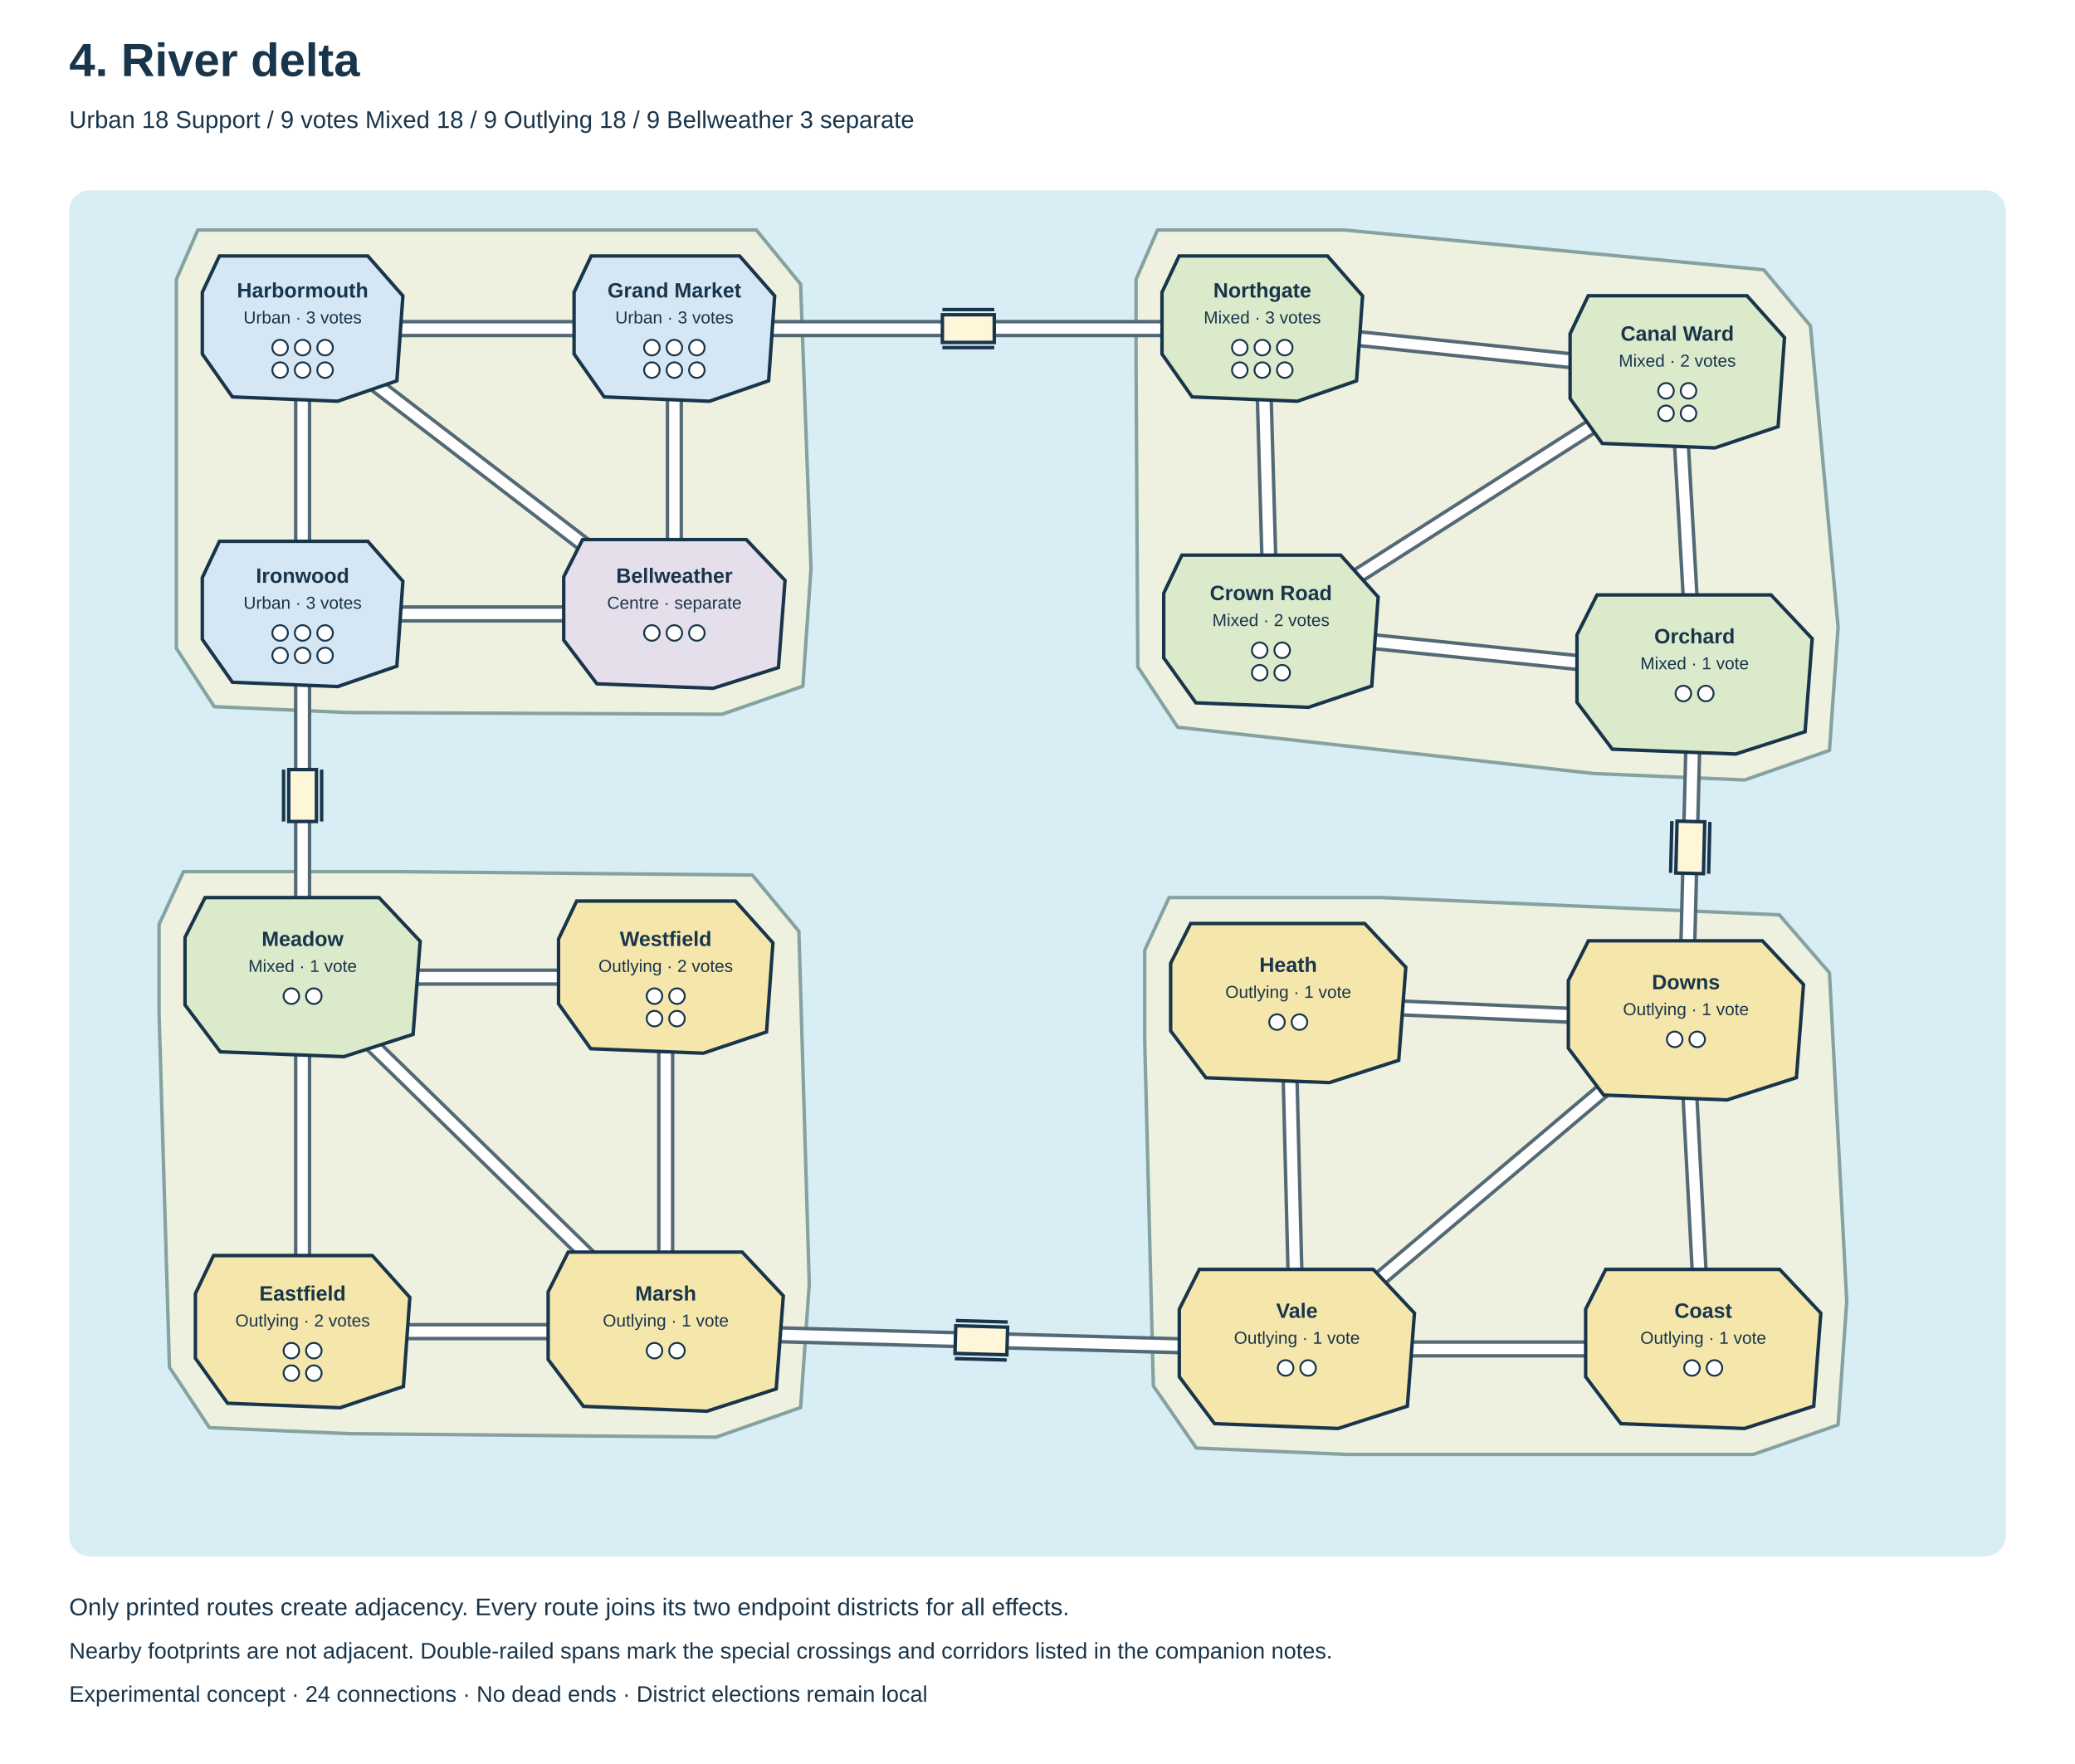
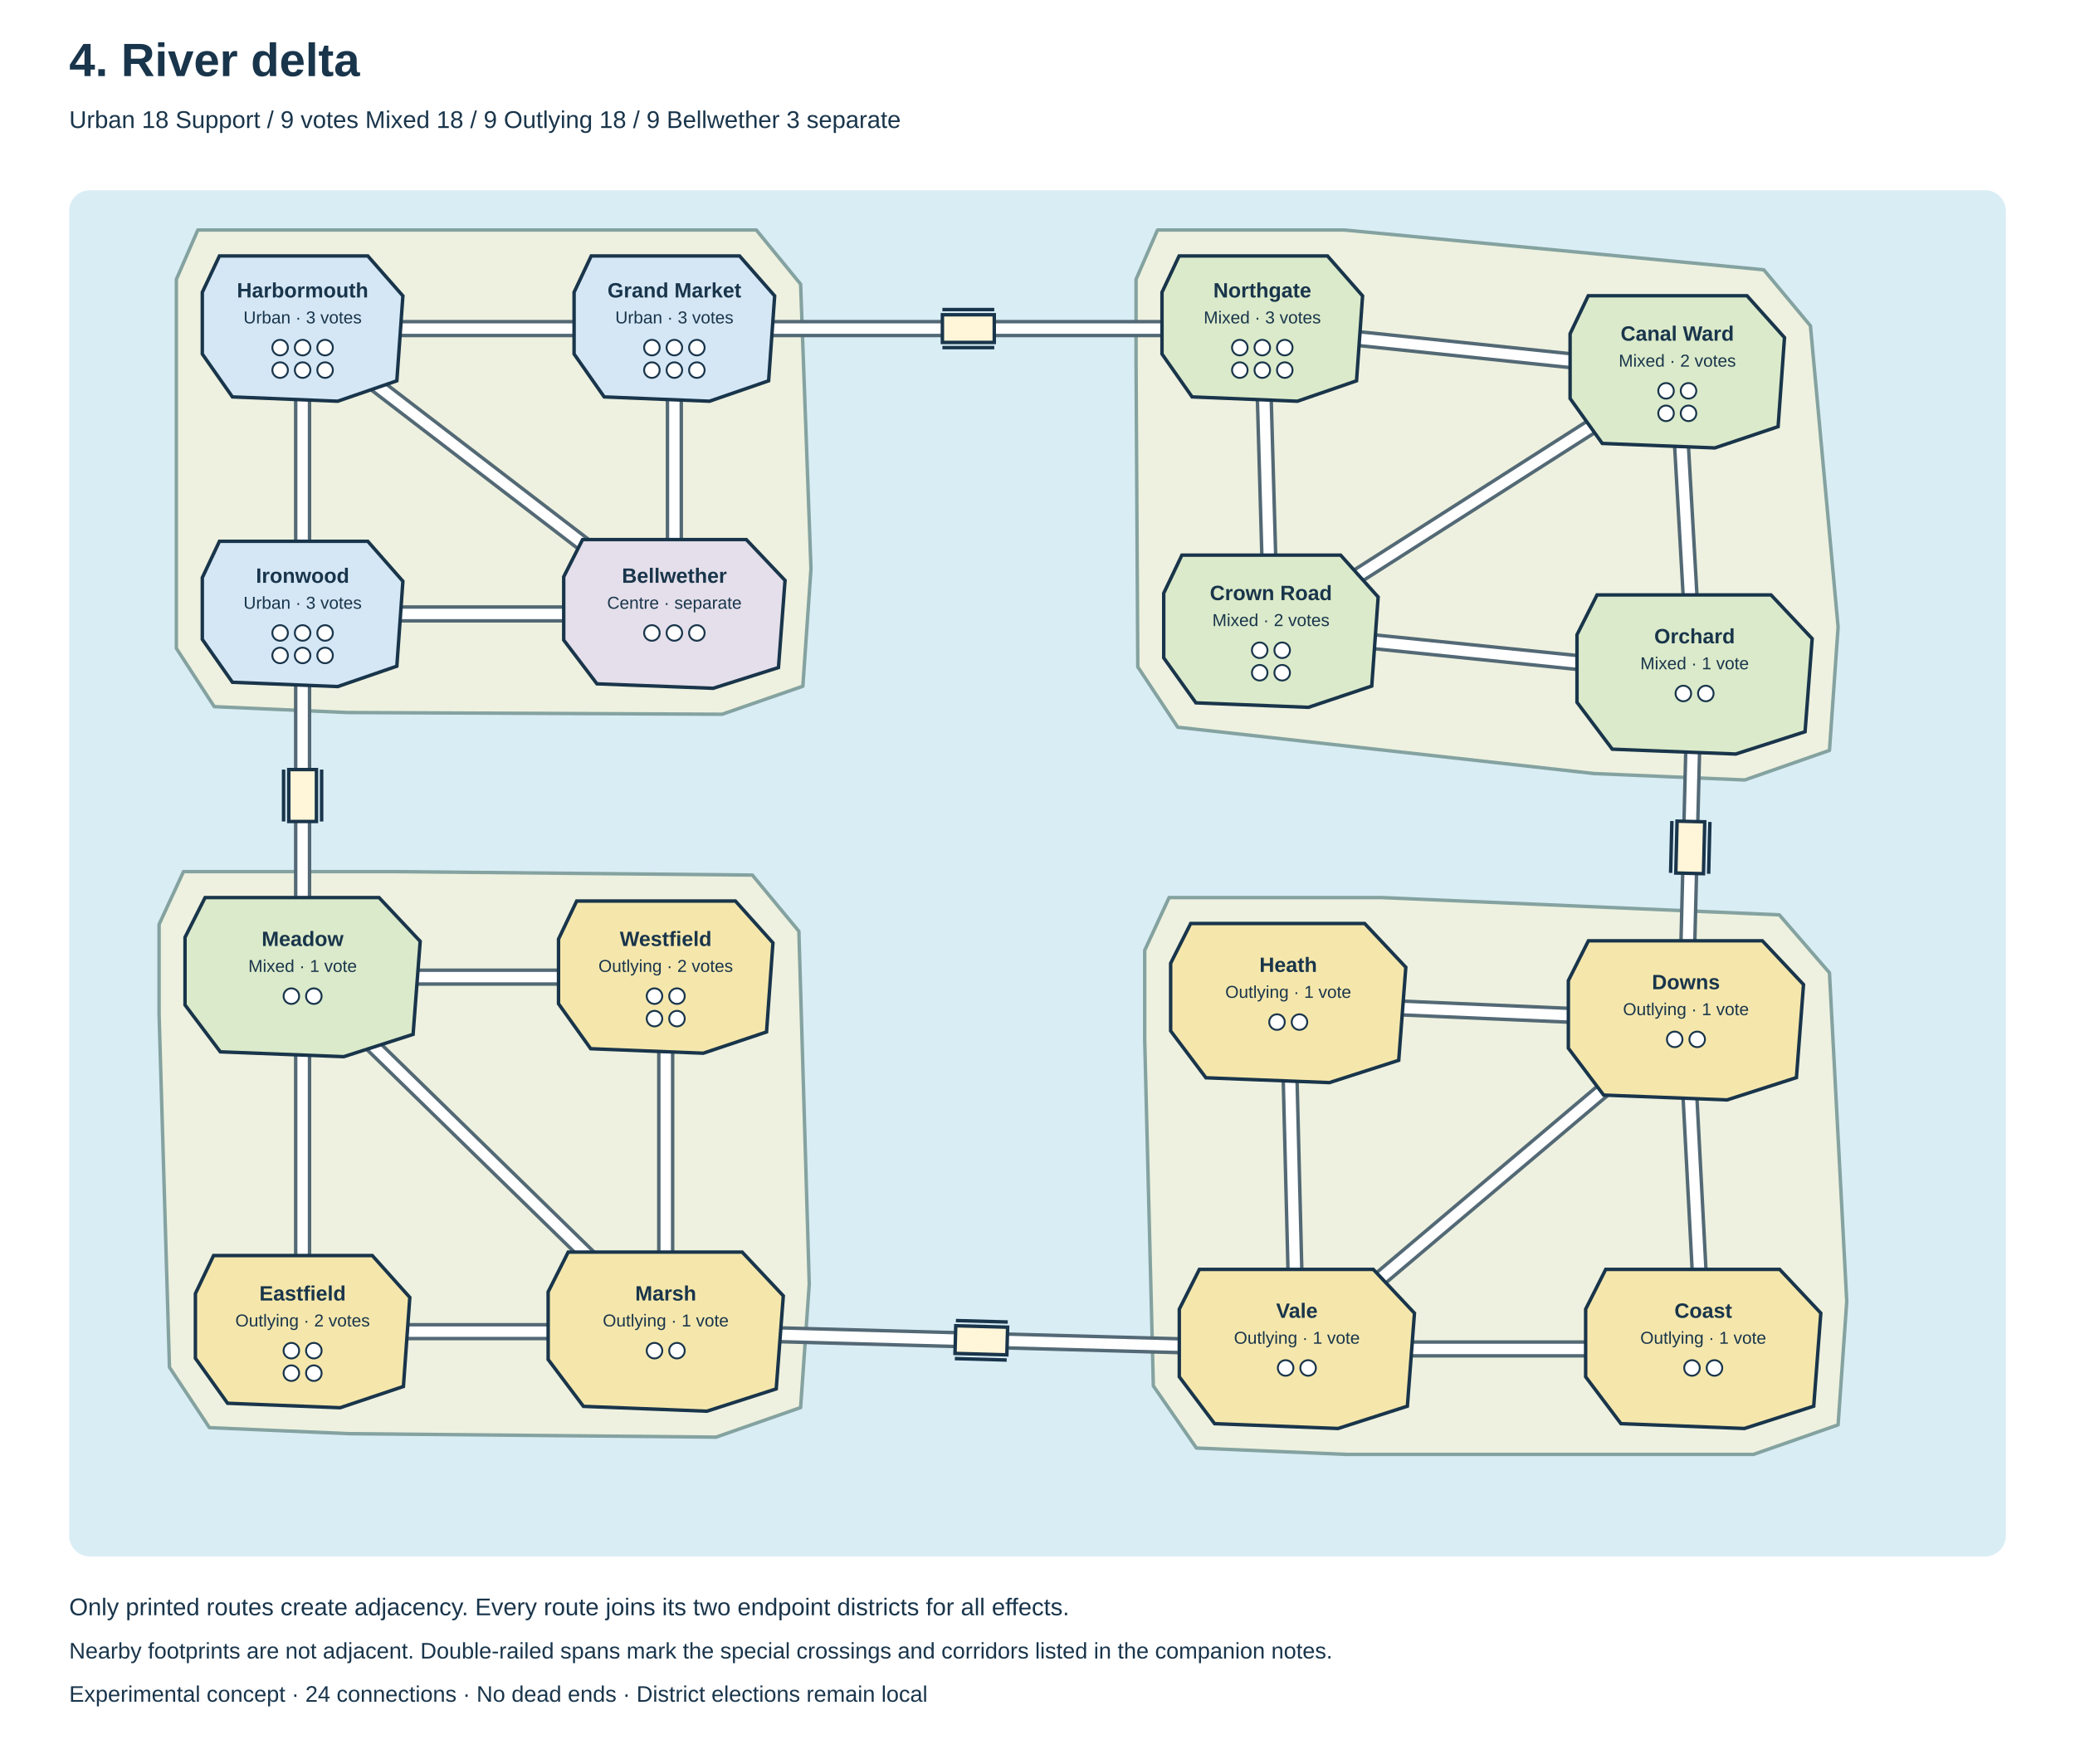
<svg xmlns="http://www.w3.org/2000/svg" viewBox="0 0 1200 1020" role="img" aria-labelledby="title desc">
  <style>text{font-family:Arial,sans-serif;fill:#19354b}.name{font-size:12px;font-weight:700}.detail{font-size:10px}.terrain{font-size:15px;font-style:italic;fill:#355564}</style>
  <rect width="1200" height="1020" fill="white" />
  <text x="40" y="44" font-size="27" font-weight="700">4. River delta</text>
-   <text x="40" y="74" font-size="14">Urban 18 Support / 9 votes     Mixed 18 / 9     Outlying 18 / 9     Bellweather 3 separate</text>
+   <text x="40" y="74" font-size="14">Urban 18 Support / 9 votes     Mixed 18 / 9     Outlying 18 / 9     Bellwether 3 separate</text>
  <rect x="40" y="110" width="1120" height="790" rx="12" fill="#d9edf5" />
  <polygon points="102.0,161.5 114.4,133.0 437.4,133.0 463.0,164.3 469.0,328.9 464.3,396.8 417.6,413.0 200.6,412.0 123.9,408.6 102.0,374.9" fill="#eef1df" stroke="#84a2a0" stroke-width="2" stroke-linejoin="round" />
  <polygon points="657.0,161.5 669.4,133.0 777.5,133.0 1020.0,156.0 1047.0,188.4 1063.0,362.6 1058.0,433.9 1009.0,451.0 921.9,447.3 681.1,420.5 658.0,385.6 657.0,209.9" fill="#eef1df" stroke="#84a2a0" stroke-width="2" stroke-linejoin="round" />
  <polygon points="92.0,534.5 106.1,504.0 228.9,504.0 435.1,506.0 462.0,538.5 468.0,742.5 463.0,813.9 414.1,831.0 201.9,829.0 121.1,825.5 98.0,790.6 92.0,586.4" fill="#eef1df" stroke="#84a2a0" stroke-width="2" stroke-linejoin="round" />
  <polygon points="662.0,549.5 676.1,519.0 799.0,519.0 1029.0,529.0 1058.0,562.5 1068.0,752.5 1063.0,823.9 1014.0,841.0 779.0,841.0 691.9,837.3 667.0,801.4 662.0,601.4" fill="#eef1df" stroke="#84a2a0" stroke-width="2" stroke-linejoin="round" />
  <g data-route="B-D">
    <path d="M 390,190 L 730,190" fill="none" stroke="#536975" stroke-width="10" stroke-linecap="round" />
    <path d="M 390,190 L 730,190" fill="none" stroke="#ffffff" stroke-width="6" />
  </g>
  <g transform="translate(560.0 190.0) rotate(0.0)" aria-label="bridge">
    <rect x="-15" y="-8" width="30" height="16" fill="#fff5d8" stroke="#19354b" stroke-width="2" />
    <path d="M -15,-11 h30 M -15,11 h30" stroke="#19354b" stroke-width="2" />
  </g>
  <g data-route="G-M">
    <path d="M 980,390 L 975,590" fill="none" stroke="#536975" stroke-width="10" stroke-linecap="round" />
    <path d="M 980,390 L 975,590" fill="none" stroke="#ffffff" stroke-width="6" />
  </g>
  <g transform="translate(977.5 490.0) rotate(91.4)" aria-label="bridge">
    <rect x="-15" y="-8" width="30" height="16" fill="#fff5d8" stroke="#19354b" stroke-width="2" />
    <path d="M -15,-11 h30 M -15,11 h30" stroke="#19354b" stroke-width="2" />
  </g>
  <g data-route="N-K">
    <path d="M 750,780 L 385,770" fill="none" stroke="#536975" stroke-width="10" stroke-linecap="round" />
    <path d="M 750,780 L 385,770" fill="none" stroke="#ffffff" stroke-width="6" />
  </g>
  <g transform="translate(567.5 775.0) rotate(-178.4)" aria-label="bridge">
    <rect x="-15" y="-8" width="30" height="16" fill="#fff5d8" stroke="#19354b" stroke-width="2" />
    <path d="M -15,-11 h30 M -15,11 h30" stroke="#19354b" stroke-width="2" />
  </g>
  <g data-route="C-H">
    <path d="M 175,355 L 175,565" fill="none" stroke="#536975" stroke-width="10" stroke-linecap="round" />
    <path d="M 175,355 L 175,565" fill="none" stroke="#ffffff" stroke-width="6" />
  </g>
  <g transform="translate(175.0 460.0) rotate(90.0)" aria-label="bridge">
    <rect x="-15" y="-8" width="30" height="16" fill="#fff5d8" stroke="#19354b" stroke-width="2" />
    <path d="M -15,-11 h30 M -15,11 h30" stroke="#19354b" stroke-width="2" />
  </g>
  <g data-route="A-C">
    <path d="M 175,190 L 175,355" fill="none" stroke="#536975" stroke-width="10" stroke-linecap="round" />
    <path d="M 175,190 L 175,355" fill="none" stroke="#ffffff" stroke-width="6" />
  </g>
  <g data-route="B-X">
    <path d="M 390,190 L 390,355" fill="none" stroke="#536975" stroke-width="10" stroke-linecap="round" />
    <path d="M 390,190 L 390,355" fill="none" stroke="#ffffff" stroke-width="6" />
  </g>
  <g data-route="D-F">
    <path d="M 730,190 L 735,365" fill="none" stroke="#536975" stroke-width="10" stroke-linecap="round" />
    <path d="M 730,190 L 735,365" fill="none" stroke="#ffffff" stroke-width="6" />
  </g>
  <g data-route="E-G">
    <path d="M 970,215 L 980,390" fill="none" stroke="#536975" stroke-width="10" stroke-linecap="round" />
    <path d="M 970,215 L 980,390" fill="none" stroke="#ffffff" stroke-width="6" />
  </g>
  <g data-route="M-O">
    <path d="M 975,590 L 985,780" fill="none" stroke="#536975" stroke-width="10" stroke-linecap="round" />
    <path d="M 975,590 L 985,780" fill="none" stroke="#ffffff" stroke-width="6" />
  </g>
  <g data-route="L-N">
    <path d="M 745,580 L 750,780" fill="none" stroke="#536975" stroke-width="10" stroke-linecap="round" />
    <path d="M 745,580 L 750,780" fill="none" stroke="#ffffff" stroke-width="6" />
  </g>
  <g data-route="H-J">
    <path d="M 175,565 L 175,770" fill="none" stroke="#536975" stroke-width="10" stroke-linecap="round" />
    <path d="M 175,565 L 175,770" fill="none" stroke="#ffffff" stroke-width="6" />
  </g>
  <g data-route="I-K">
    <path d="M 385,565 L 385,770" fill="none" stroke="#536975" stroke-width="10" stroke-linecap="round" />
    <path d="M 385,565 L 385,770" fill="none" stroke="#ffffff" stroke-width="6" />
  </g>
  <g data-route="H-I">
    <path d="M 175,565 L 385,565" fill="none" stroke="#536975" stroke-width="10" stroke-linecap="round" />
    <path d="M 175,565 L 385,565" fill="none" stroke="#ffffff" stroke-width="6" />
  </g>
  <g data-route="A-B">
    <path d="M 175,190 L 390,190" fill="none" stroke="#536975" stroke-width="10" stroke-linecap="round" />
    <path d="M 175,190 L 390,190" fill="none" stroke="#ffffff" stroke-width="6" />
  </g>
  <g data-route="L-M">
    <path d="M 745,580 L 975,590" fill="none" stroke="#536975" stroke-width="10" stroke-linecap="round" />
    <path d="M 745,580 L 975,590" fill="none" stroke="#ffffff" stroke-width="6" />
  </g>
  <g data-route="J-K">
    <path d="M 175,770 L 385,770" fill="none" stroke="#536975" stroke-width="10" stroke-linecap="round" />
    <path d="M 175,770 L 385,770" fill="none" stroke="#ffffff" stroke-width="6" />
  </g>
  <g data-route="C-X">
    <path d="M 175,355 L 390,355" fill="none" stroke="#536975" stroke-width="10" stroke-linecap="round" />
    <path d="M 175,355 L 390,355" fill="none" stroke="#ffffff" stroke-width="6" />
  </g>
  <g data-route="N-O">
    <path d="M 750,780 L 985,780" fill="none" stroke="#536975" stroke-width="10" stroke-linecap="round" />
    <path d="M 750,780 L 985,780" fill="none" stroke="#ffffff" stroke-width="6" />
  </g>
  <g data-route="D-E">
    <path d="M 730,190 L 970,215" fill="none" stroke="#536975" stroke-width="10" stroke-linecap="round" />
    <path d="M 730,190 L 970,215" fill="none" stroke="#ffffff" stroke-width="6" />
  </g>
  <g data-route="F-G">
    <path d="M 735,365 L 980,390" fill="none" stroke="#536975" stroke-width="10" stroke-linecap="round" />
    <path d="M 735,365 L 980,390" fill="none" stroke="#ffffff" stroke-width="6" />
  </g>
  <g data-route="A-X">
    <path d="M 175,190 L 390,355" fill="none" stroke="#536975" stroke-width="10" stroke-linecap="round" />
    <path d="M 175,190 L 390,355" fill="none" stroke="#ffffff" stroke-width="6" />
  </g>
  <g data-route="E-F">
    <path d="M 970,215 L 735,365" fill="none" stroke="#536975" stroke-width="10" stroke-linecap="round" />
    <path d="M 970,215 L 735,365" fill="none" stroke="#ffffff" stroke-width="6" />
  </g>
  <g data-route="H-K">
    <path d="M 175,565 L 385,770" fill="none" stroke="#536975" stroke-width="10" stroke-linecap="round" />
    <path d="M 175,565 L 385,770" fill="none" stroke="#ffffff" stroke-width="6" />
  </g>
  <g data-route="M-N">
    <path d="M 975,590 L 750,780" fill="none" stroke="#536975" stroke-width="10" stroke-linecap="round" />
    <path d="M 975,590 L 750,780" fill="none" stroke="#ffffff" stroke-width="6" />
  </g>
  <g data-district="A">
    <polygon points="126.9,148.0 212.7,148.0 233.0,171.1 229.5,220.2 195.3,232.0 134.4,229.5 117.0,204.7 117.0,169.0" fill="#d5e7f5" stroke="#19354b" stroke-width="2" />
    <text class="name" x="175" y="172" text-anchor="middle">Harbormouth</text>
    <text class="detail" x="175" y="187" text-anchor="middle">Urban · 3 votes</text>
    <circle cx="162.0" cy="201" r="4.5" fill="white" stroke="#19354b" stroke-width="1.1" />
    <circle cx="175.0" cy="201" r="4.5" fill="white" stroke="#19354b" stroke-width="1.1" />
    <circle cx="188.0" cy="201" r="4.5" fill="white" stroke="#19354b" stroke-width="1.1" />
    <circle cx="162.0" cy="214" r="4.5" fill="white" stroke="#19354b" stroke-width="1.1" />
    <circle cx="175.0" cy="214" r="4.5" fill="white" stroke="#19354b" stroke-width="1.1" />
    <circle cx="188.0" cy="214" r="4.5" fill="white" stroke="#19354b" stroke-width="1.1" />
  </g>
  <g data-district="B">
    <polygon points="341.9,148.0 427.7,148.0 448.0,171.1 444.5,220.2 410.3,232.0 349.4,229.5 332.0,204.7 332.0,169.0" fill="#d5e7f5" stroke="#19354b" stroke-width="2" />
    <text class="name" x="390" y="172" text-anchor="middle">Grand Market</text>
    <text class="detail" x="390" y="187" text-anchor="middle">Urban · 3 votes</text>
    <circle cx="377.0" cy="201" r="4.5" fill="white" stroke="#19354b" stroke-width="1.1" />
    <circle cx="390.0" cy="201" r="4.5" fill="white" stroke="#19354b" stroke-width="1.1" />
    <circle cx="403.0" cy="201" r="4.5" fill="white" stroke="#19354b" stroke-width="1.1" />
    <circle cx="377.0" cy="214" r="4.5" fill="white" stroke="#19354b" stroke-width="1.1" />
    <circle cx="390.0" cy="214" r="4.5" fill="white" stroke="#19354b" stroke-width="1.1" />
    <circle cx="403.0" cy="214" r="4.5" fill="white" stroke="#19354b" stroke-width="1.1" />
  </g>
  <g data-district="C">
    <polygon points="126.9,313.0 212.7,313.0 233.0,336.1 229.5,385.2 195.3,397.0 134.4,394.5 117.0,369.7 117.0,334.0" fill="#d5e7f5" stroke="#19354b" stroke-width="2" />
    <text class="name" x="175" y="337" text-anchor="middle">Ironwood</text>
    <text class="detail" x="175" y="352" text-anchor="middle">Urban · 3 votes</text>
    <circle cx="162.0" cy="366" r="4.5" fill="white" stroke="#19354b" stroke-width="1.1" />
    <circle cx="175.0" cy="366" r="4.5" fill="white" stroke="#19354b" stroke-width="1.1" />
    <circle cx="188.0" cy="366" r="4.5" fill="white" stroke="#19354b" stroke-width="1.1" />
    <circle cx="162.0" cy="379" r="4.5" fill="white" stroke="#19354b" stroke-width="1.1" />
    <circle cx="175.0" cy="379" r="4.5" fill="white" stroke="#19354b" stroke-width="1.1" />
    <circle cx="188.0" cy="379" r="4.5" fill="white" stroke="#19354b" stroke-width="1.1" />
  </g>
  <g data-district="X">
    <polygon points="336.9,312.0 431.6,312.0 454.0,335.6 450.2,386.0 412.4,398.0 345.2,395.4 326.0,370.1 326.0,333.5" fill="#e4dfea" stroke="#19354b" stroke-width="2" />
-     <text class="name" x="390" y="337" text-anchor="middle">Bellweather</text>
+     <text class="name" x="390" y="337" text-anchor="middle">Bellwether</text>
    <text class="detail" x="390" y="352" text-anchor="middle">Centre · separate</text>
    <circle cx="377.0" cy="366" r="4.5" fill="white" stroke="#19354b" stroke-width="1.1" />
    <circle cx="390.0" cy="366" r="4.5" fill="white" stroke="#19354b" stroke-width="1.1" />
    <circle cx="403.0" cy="366" r="4.5" fill="white" stroke="#19354b" stroke-width="1.1" />
  </g>
  <g data-district="D">
    <polygon points="681.9,148.0 767.7,148.0 788.0,171.1 784.5,220.2 750.3,232.0 689.4,229.5 672.0,204.7 672.0,169.0" fill="#dbeaca" stroke="#19354b" stroke-width="2" />
    <text class="name" x="730" y="172" text-anchor="middle">Northgate</text>
    <text class="detail" x="730" y="187" text-anchor="middle">Mixed · 3 votes</text>
    <circle cx="717.0" cy="201" r="4.5" fill="white" stroke="#19354b" stroke-width="1.1" />
    <circle cx="730.0" cy="201" r="4.5" fill="white" stroke="#19354b" stroke-width="1.1" />
    <circle cx="743.0" cy="201" r="4.5" fill="white" stroke="#19354b" stroke-width="1.1" />
    <circle cx="717.0" cy="214" r="4.5" fill="white" stroke="#19354b" stroke-width="1.1" />
    <circle cx="730.0" cy="214" r="4.5" fill="white" stroke="#19354b" stroke-width="1.1" />
    <circle cx="743.0" cy="214" r="4.5" fill="white" stroke="#19354b" stroke-width="1.1" />
  </g>
  <g data-district="E">
    <polygon points="918.5,171.0 1010.3,171.0 1032.0,195.2 1028.3,246.7 991.7,259.0 926.6,256.4 908.0,230.4 908.0,193.0" fill="#dbeaca" stroke="#19354b" stroke-width="2" />
    <text class="name" x="970" y="197" text-anchor="middle">Canal Ward</text>
    <text class="detail" x="970" y="212" text-anchor="middle">Mixed · 2 votes</text>
    <circle cx="963.5" cy="226" r="4.5" fill="white" stroke="#19354b" stroke-width="1.1" />
    <circle cx="976.5" cy="226" r="4.5" fill="white" stroke="#19354b" stroke-width="1.1" />
    <circle cx="963.5" cy="239" r="4.5" fill="white" stroke="#19354b" stroke-width="1.1" />
    <circle cx="976.5" cy="239" r="4.5" fill="white" stroke="#19354b" stroke-width="1.1" />
  </g>
  <g data-district="F">
    <polygon points="683.5,321.0 775.3,321.0 797.0,345.2 793.3,396.7 756.7,409.0 691.6,406.4 673.0,380.4 673.0,343.0" fill="#dbeaca" stroke="#19354b" stroke-width="2" />
    <text class="name" x="735" y="347" text-anchor="middle">Crown Road</text>
    <text class="detail" x="735" y="362" text-anchor="middle">Mixed · 2 votes</text>
    <circle cx="728.5" cy="376" r="4.5" fill="white" stroke="#19354b" stroke-width="1.1" />
    <circle cx="741.5" cy="376" r="4.5" fill="white" stroke="#19354b" stroke-width="1.1" />
    <circle cx="728.5" cy="389" r="4.5" fill="white" stroke="#19354b" stroke-width="1.1" />
    <circle cx="741.5" cy="389" r="4.5" fill="white" stroke="#19354b" stroke-width="1.1" />
  </g>
  <g data-district="G">
    <polygon points="923.6,344.0 1024.2,344.0 1048.0,369.3 1043.9,423.1 1003.8,436.0 932.4,433.2 912.0,406.1 912.0,367.0" fill="#dbeaca" stroke="#19354b" stroke-width="2" />
    <text class="name" x="980" y="372" text-anchor="middle">Orchard</text>
    <text class="detail" x="980" y="387" text-anchor="middle">Mixed · 1 vote</text>
    <circle cx="973.5" cy="401" r="4.5" fill="white" stroke="#19354b" stroke-width="1.1" />
    <circle cx="986.5" cy="401" r="4.5" fill="white" stroke="#19354b" stroke-width="1.1" />
  </g>
  <g data-district="H">
    <polygon points="118.6,519.0 219.2,519.0 243.0,544.3 238.9,598.1 198.8,611.0 127.4,608.2 107.0,581.1 107.0,542.0" fill="#dbeaca" stroke="#19354b" stroke-width="2" />
    <text class="name" x="175" y="547" text-anchor="middle">Meadow</text>
    <text class="detail" x="175" y="562" text-anchor="middle">Mixed · 1 vote</text>
    <circle cx="168.5" cy="576" r="4.5" fill="white" stroke="#19354b" stroke-width="1.1" />
    <circle cx="181.5" cy="576" r="4.5" fill="white" stroke="#19354b" stroke-width="1.1" />
  </g>
  <g data-district="I">
    <polygon points="333.5,521.0 425.3,521.0 447.0,545.2 443.3,596.7 406.7,609.0 341.6,606.4 323.0,580.4 323.0,543.0" fill="#f5e7ac" stroke="#19354b" stroke-width="2" />
    <text class="name" x="385" y="547" text-anchor="middle">Westfield</text>
    <text class="detail" x="385" y="562" text-anchor="middle">Outlying · 2 votes</text>
    <circle cx="378.5" cy="576" r="4.5" fill="white" stroke="#19354b" stroke-width="1.1" />
    <circle cx="391.5" cy="576" r="4.5" fill="white" stroke="#19354b" stroke-width="1.1" />
    <circle cx="378.5" cy="589" r="4.5" fill="white" stroke="#19354b" stroke-width="1.1" />
    <circle cx="391.5" cy="589" r="4.5" fill="white" stroke="#19354b" stroke-width="1.1" />
  </g>
  <g data-district="J">
    <polygon points="123.5,726.0 215.3,726.0 237.0,750.2 233.3,801.7 196.7,814.0 131.6,811.4 113.0,785.4 113.0,748.0" fill="#f5e7ac" stroke="#19354b" stroke-width="2" />
    <text class="name" x="175" y="752" text-anchor="middle">Eastfield</text>
    <text class="detail" x="175" y="767" text-anchor="middle">Outlying · 2 votes</text>
    <circle cx="168.5" cy="781" r="4.5" fill="white" stroke="#19354b" stroke-width="1.1" />
    <circle cx="181.5" cy="781" r="4.5" fill="white" stroke="#19354b" stroke-width="1.1" />
    <circle cx="168.5" cy="794" r="4.5" fill="white" stroke="#19354b" stroke-width="1.1" />
    <circle cx="181.5" cy="794" r="4.5" fill="white" stroke="#19354b" stroke-width="1.1" />
  </g>
  <g data-district="K">
    <polygon points="328.6,724.0 429.2,724.0 453.0,749.3 448.9,803.1 408.8,816.0 337.4,813.2 317.0,786.1 317.0,747.0" fill="#f5e7ac" stroke="#19354b" stroke-width="2" />
    <text class="name" x="385" y="752" text-anchor="middle">Marsh</text>
    <text class="detail" x="385" y="767" text-anchor="middle">Outlying · 1 vote</text>
    <circle cx="378.5" cy="781" r="4.5" fill="white" stroke="#19354b" stroke-width="1.1" />
    <circle cx="391.5" cy="781" r="4.5" fill="white" stroke="#19354b" stroke-width="1.1" />
  </g>
  <g data-district="L">
    <polygon points="688.6,534.0 789.2,534.0 813.0,559.3 808.9,613.1 768.8,626.0 697.4,623.2 677.0,596.1 677.0,557.0" fill="#f5e7ac" stroke="#19354b" stroke-width="2" />
    <text class="name" x="745" y="562" text-anchor="middle">Heath</text>
    <text class="detail" x="745" y="577" text-anchor="middle">Outlying · 1 vote</text>
    <circle cx="738.5" cy="591" r="4.5" fill="white" stroke="#19354b" stroke-width="1.1" />
    <circle cx="751.5" cy="591" r="4.5" fill="white" stroke="#19354b" stroke-width="1.1" />
  </g>
  <g data-district="M">
    <polygon points="918.6,544.0 1019.2,544.0 1043.0,569.3 1038.9,623.1 998.8,636.0 927.4,633.2 907.0,606.1 907.0,567.0" fill="#f5e7ac" stroke="#19354b" stroke-width="2" />
    <text class="name" x="975" y="572" text-anchor="middle">Downs</text>
    <text class="detail" x="975" y="587" text-anchor="middle">Outlying · 1 vote</text>
    <circle cx="968.5" cy="601" r="4.5" fill="white" stroke="#19354b" stroke-width="1.1" />
    <circle cx="981.5" cy="601" r="4.5" fill="white" stroke="#19354b" stroke-width="1.1" />
  </g>
  <g data-district="N">
    <polygon points="693.6,734.0 794.2,734.0 818.0,759.3 813.9,813.1 773.8,826.0 702.4,823.2 682.0,796.1 682.0,757.0" fill="#f5e7ac" stroke="#19354b" stroke-width="2" />
    <text class="name" x="750" y="762" text-anchor="middle">Vale</text>
    <text class="detail" x="750" y="777" text-anchor="middle">Outlying · 1 vote</text>
    <circle cx="743.5" cy="791" r="4.5" fill="white" stroke="#19354b" stroke-width="1.1" />
    <circle cx="756.5" cy="791" r="4.5" fill="white" stroke="#19354b" stroke-width="1.1" />
  </g>
  <g data-district="O">
    <polygon points="928.6,734.0 1029.2,734.0 1053.0,759.3 1048.9,813.1 1008.8,826.0 937.4,823.2 917.0,796.1 917.0,757.0" fill="#f5e7ac" stroke="#19354b" stroke-width="2" />
    <text class="name" x="985" y="762" text-anchor="middle">Coast</text>
    <text class="detail" x="985" y="777" text-anchor="middle">Outlying · 1 vote</text>
    <circle cx="978.5" cy="791" r="4.5" fill="white" stroke="#19354b" stroke-width="1.1" />
    <circle cx="991.5" cy="791" r="4.5" fill="white" stroke="#19354b" stroke-width="1.1" />
  </g>
  <text x="40" y="934" font-size="14">Only printed routes create adjacency. Every route joins its two endpoint districts for all effects.</text>
  <text x="40" y="959" font-size="13">Nearby footprints are not adjacent. Double-railed spans mark the special crossings and corridors listed in the companion notes.</text>
  <text x="40" y="984" font-size="13">Experimental concept · 24 connections · No dead ends · District elections remain local</text>
</svg>
